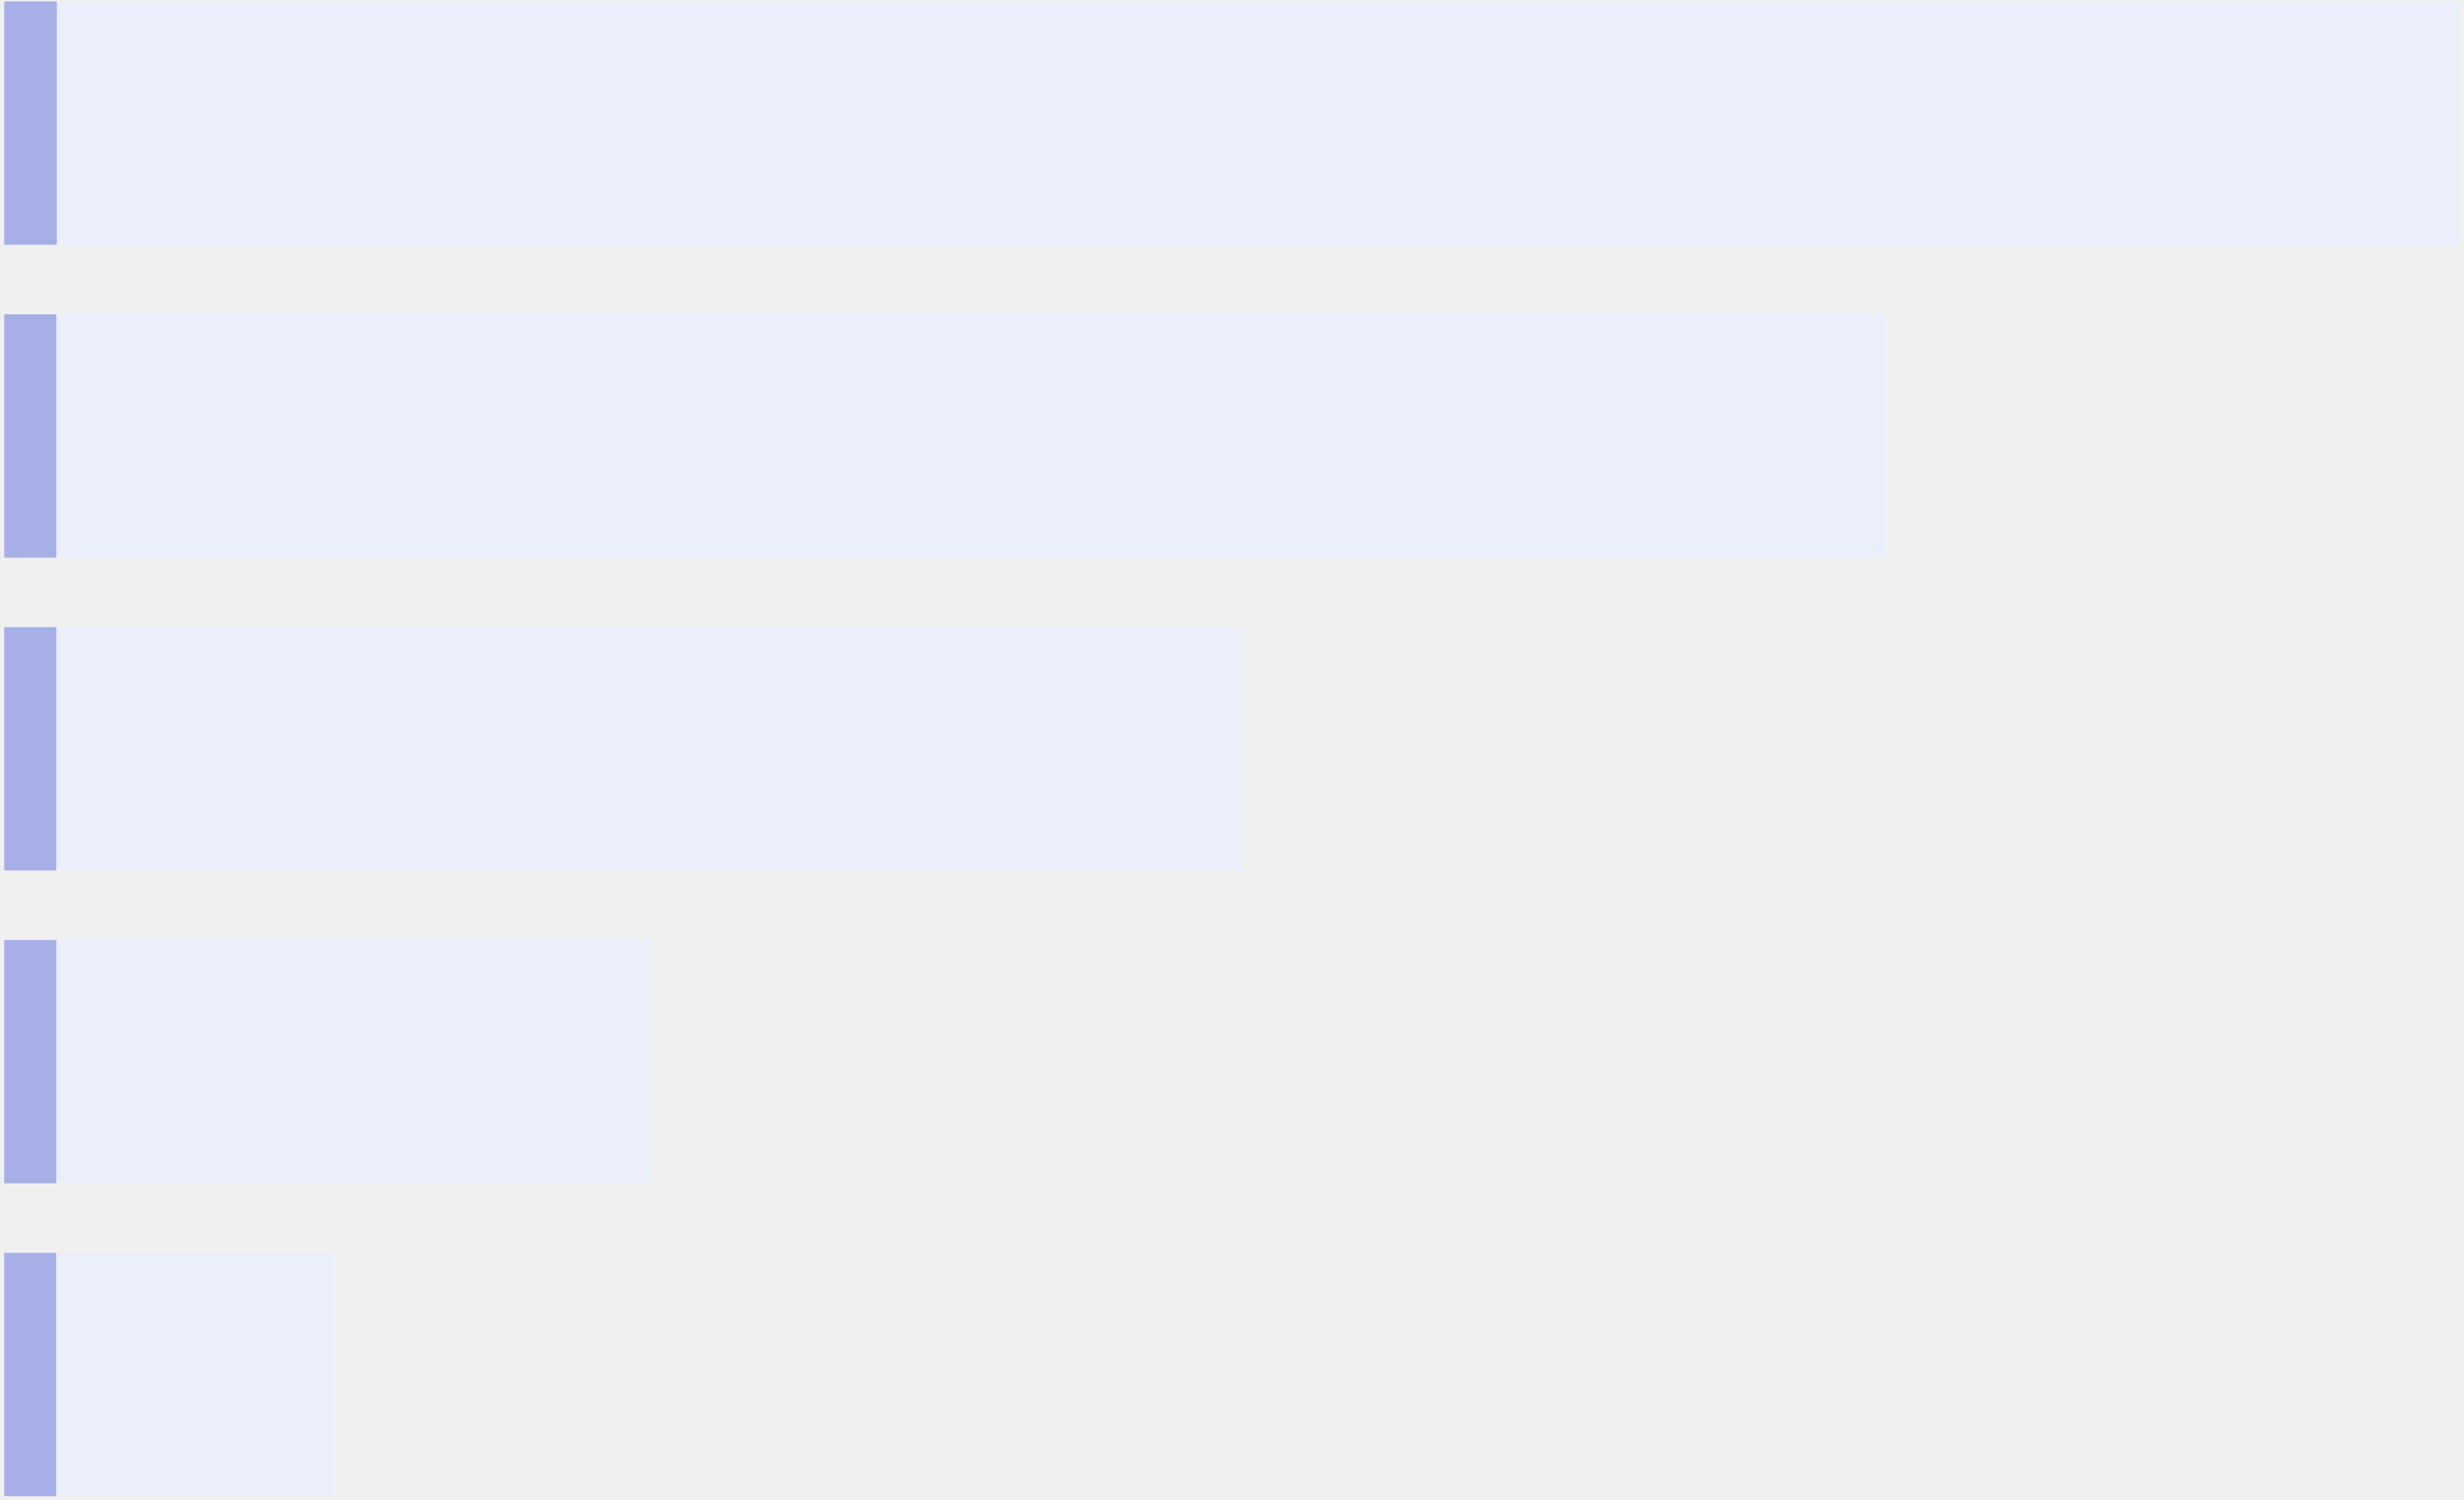
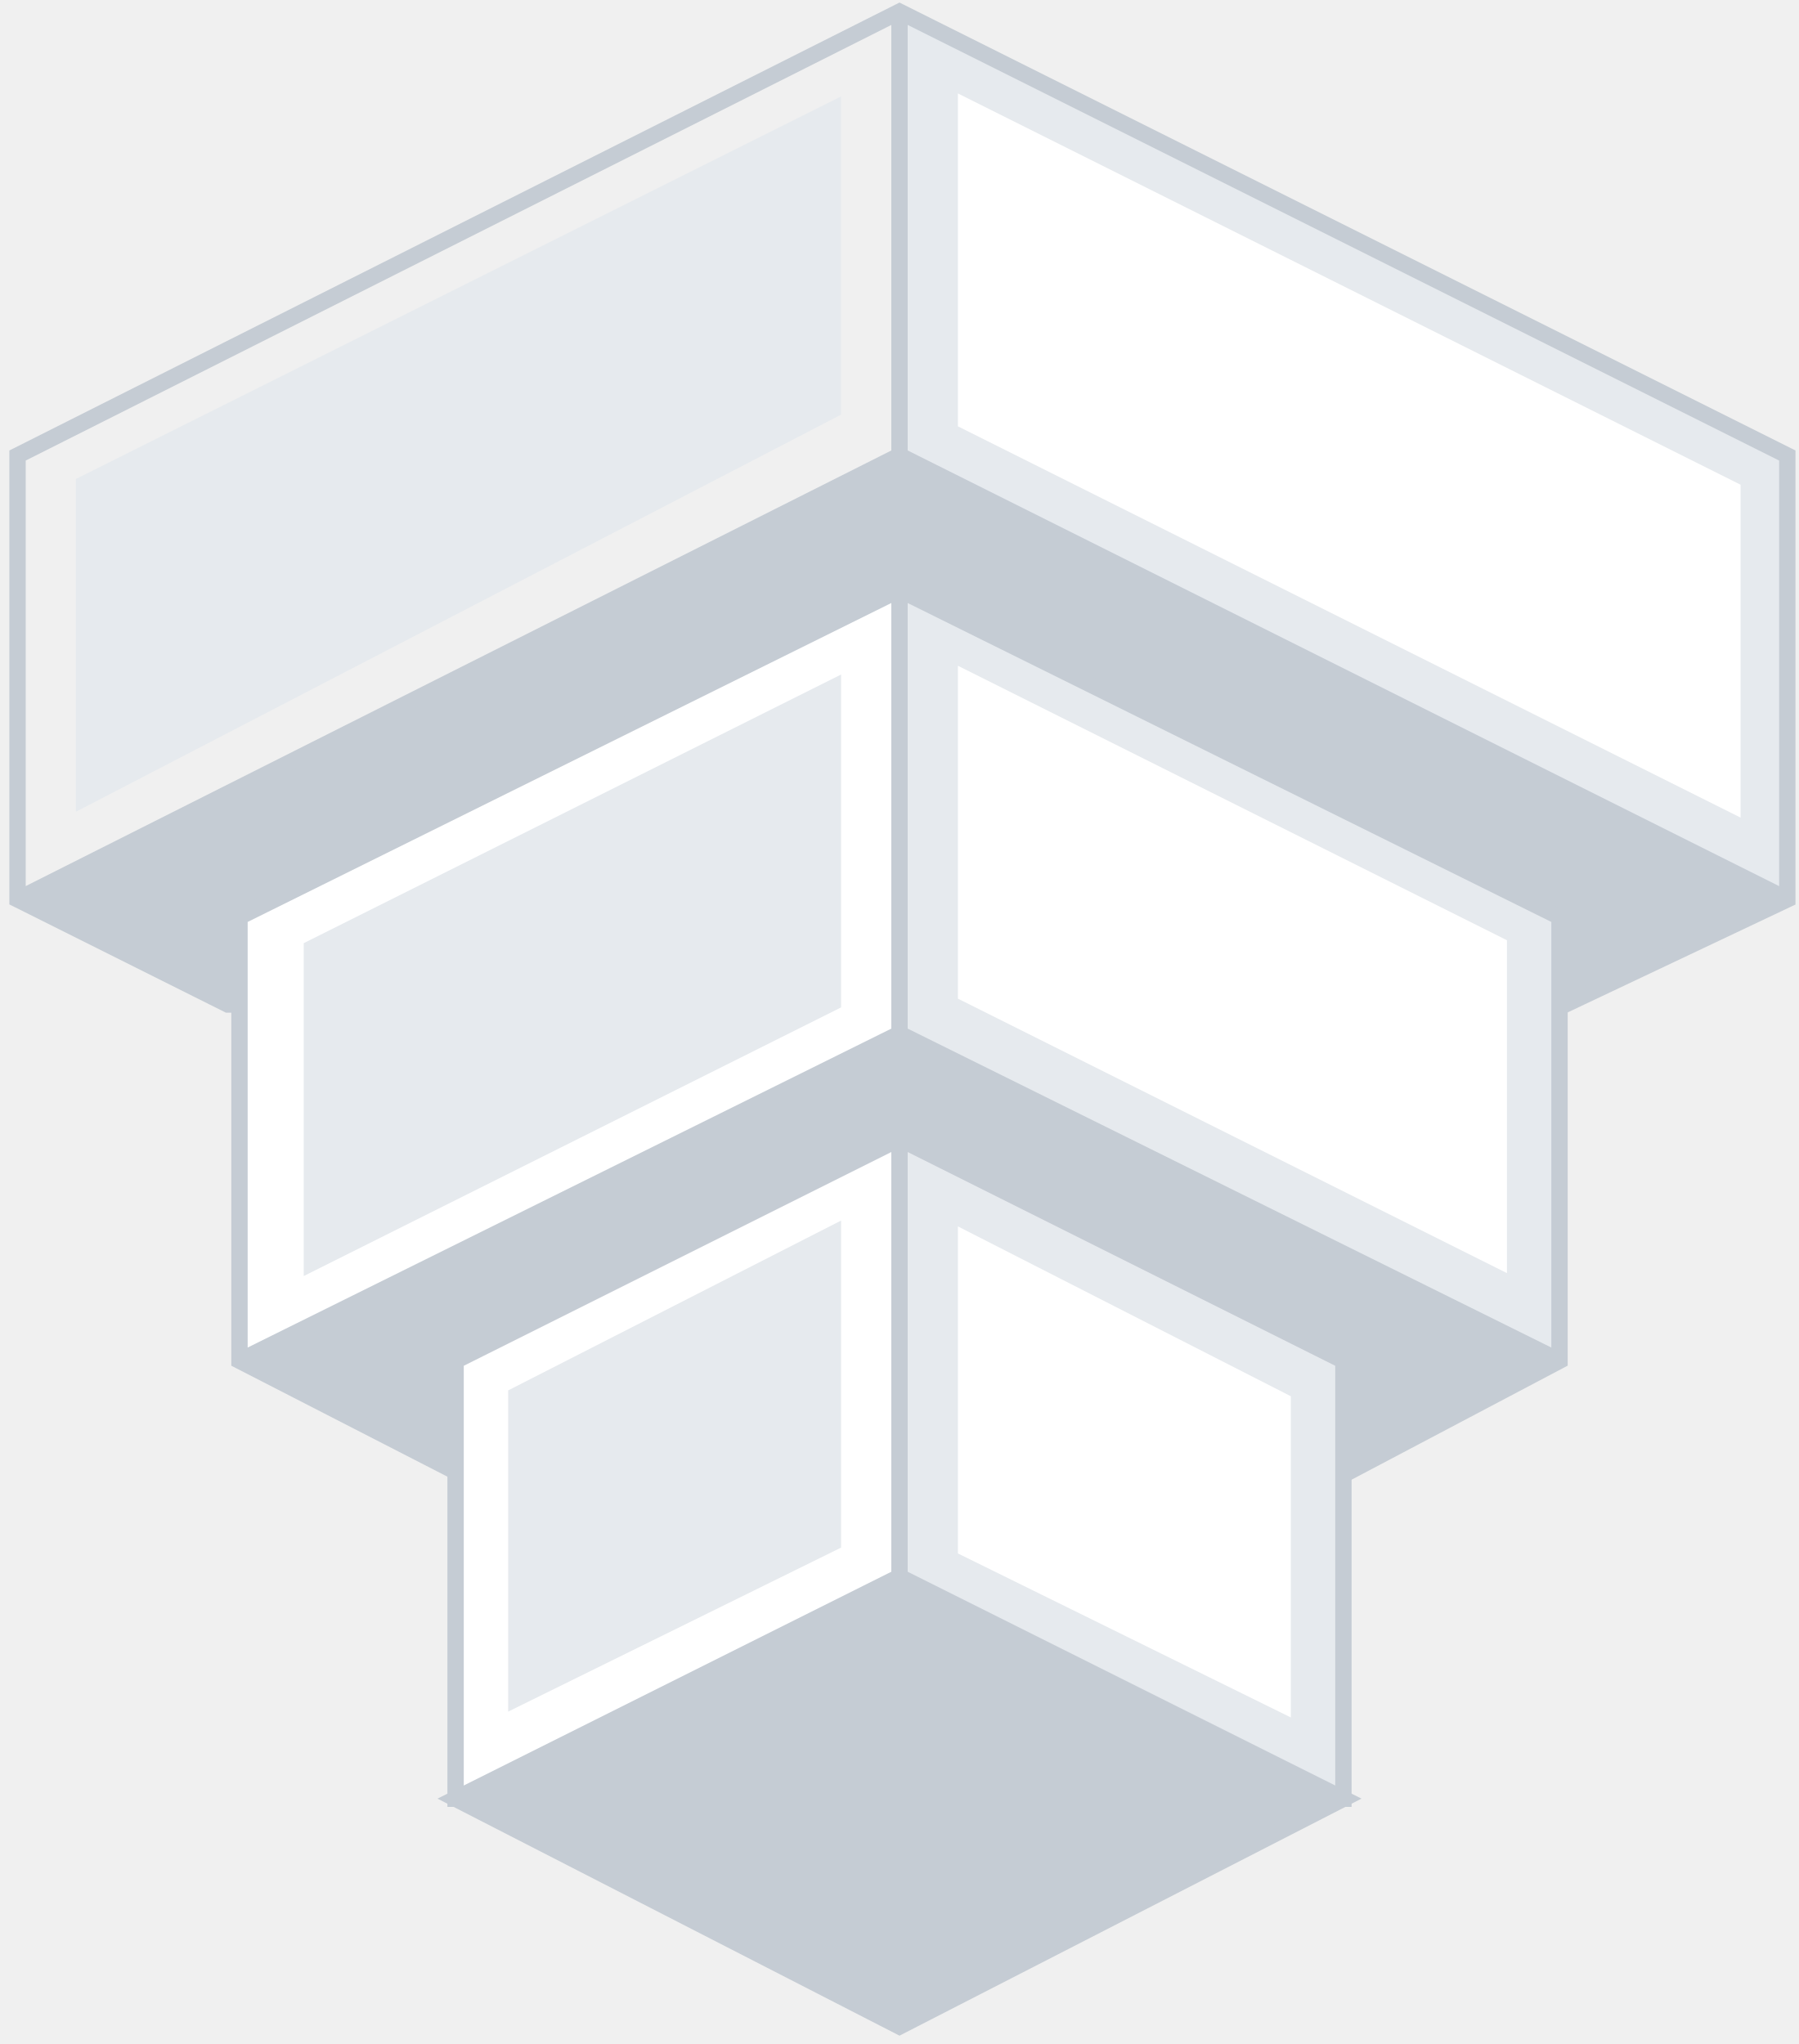
- <svg xmlns="http://www.w3.org/2000/svg" width="465" height="283" viewBox="0 0 465 283" fill="none">
-   <path d="M0.8 23.349L264.714 23.349L338.099 23.349L464.16 23.349" stroke="#EBEFFB" stroke-width="45.926" />
-   <rect opacity="0.5" width="45.926" height="9.926" transform="matrix(-4.37114e-08 1 1 4.37114e-08 0.799805 0.264282)" fill="#646FD4" />
-   <path d="M0.8 82.275L203.056 82.275H259.296L355.906 82.275" stroke="#EBEFFB" stroke-width="45.926" />
-   <rect opacity="0.5" width="45.926" height="9.841" transform="matrix(-4.37114e-08 1 1 4.37114e-08 0.799805 59.3119)" fill="#646FD4" />
-   <path d="M0.8 141.323H133.925H170.942L234.53 141.323" stroke="#EBEFFB" stroke-width="45.926" />
-   <rect opacity="0.5" width="45.926" height="9.841" transform="matrix(-4.37114e-08 1 1 4.37114e-08 0.799805 118.359)" fill="#646FD4" />
-   <path d="M0.8 200.37H70.398H89.751H122.996" stroke="#EBEFFB" stroke-width="45.926" />
-   <rect opacity="0.5" width="45.926" height="9.841" transform="matrix(-4.37114e-08 1 1 4.37114e-08 0.799805 177.407)" fill="#646FD4" />
-   <path d="M0.8 259.418H36.3H46.171H63.128" stroke="#EBEFFB" stroke-width="45.926" />
-   <rect opacity="0.5" width="45.926" height="9.818" transform="matrix(-4.37114e-08 1 1 4.37114e-08 0.799805 236.455)" fill="#646FD4" />
+ <svg xmlns="http://www.w3.org/2000/svg" width="154" height="175" viewBox="0 0 154 175" fill="none">
+   <path d="M77 39L153 77L153 39L77 1L77 39Z" fill="#E6EAEE" />
+   <path d="M134 86L153 77L77 39L1.5 77L19.5 86L134 86Z" fill="#C5CCD4" />
+   <path d="M134 86L134 86.7L134.157 86.7L134.3 86.633L134 86ZM153 77L153.3 77.633L153.7 77.443L153.7 77L153 77ZM1.5 77L0.8 77L0.8 77.433L1.187 77.626L1.5 77ZM19.5 86L19.187 86.626L19.335 86.7L19.5 86.7L19.5 86ZM77 1L77.313 0.374L76.999 0.217L76.685 0.375L77 1ZM1.5 39L1.185 38.375L0.8 38.569L0.8 39L1.5 39ZM153 39L153.7 39L153.7 38.567L153.313 38.374L153 39ZM134.3 86.633L153.3 77.633L152.7 76.367L133.7 85.367L134.3 86.633ZM153.313 76.374L77.313 38.374L76.687 39.626L152.687 77.626L153.313 76.374ZM76.685 38.375L1.185 76.375L1.815 77.625L77.315 39.625L76.685 38.375ZM1.187 77.626L19.187 86.626L19.813 85.374L1.813 76.374L1.187 77.626ZM77.7 39L77.7 1L76.3 1L76.3 39L77.7 39ZM76.685 0.375L1.185 38.375L1.815 39.625L77.315 1.625L76.685 0.375ZM0.8 39L0.8 77L2.2 77L2.2 39L0.8 39ZM76.687 1.626L152.687 39.626L153.313 38.374L77.313 0.374L76.687 1.626ZM152.3 39L152.3 77L153.7 77L153.7 39L152.3 39ZM19.5 86.7L134 86.7L134 85.3L19.5 85.3L19.5 86.7Z" fill="#C5CCD4" />
+   <path d="M77 88.5L133.5 116.5L133.5 78.5L77 50.5L77 88.5Z" fill="#E6EAEE" />
+   <path d="M20.5 116.5L77 88.5L77 50.5L20.5 78.5L20.5 116.5Z" fill="white" />
+   <path d="M133.5 116.5L77 88.5L20.5 116.5L39 126L115.5 126L133.5 116.5Z" fill="#C5CCD4" />
+   <path d="M133.5 116.5L133.827 117.119L134.2 116.922L134.2 116.5L133.5 116.5ZM20.5 116.5L19.8 116.5L19.8 116.927L20.18 117.123L20.5 116.5ZM39 126L38.68 126.623L38.831 126.7L39 126.7L39 126ZM115.5 126L115.5 126.7L115.673 126.7L115.827 126.619L115.5 126ZM77 50.5L77.311 49.873L77 49.719L76.689 49.873L77 50.5ZM20.5 78.5L20.189 77.873L19.8 78.066L19.8 78.5L20.5 78.5ZM133.5 78.5L134.2 78.5L134.2 78.066L133.811 77.873L133.5 78.5ZM133.811 115.873L77.311 87.873L76.689 89.127L133.189 117.127L133.811 115.873ZM76.689 87.873L20.189 115.873L20.811 117.127L77.311 89.127L76.689 87.873ZM20.18 117.123L38.68 126.623L39.32 125.377L20.82 115.877L20.18 117.123ZM133.173 115.881L115.173 125.381L115.827 126.619L133.827 117.119L133.173 115.881ZM77.7 88.5L77.7 50.5L76.3 50.5L76.3 88.5L77.7 88.5ZM76.689 49.873L20.189 77.873L20.811 79.127L77.311 51.127L76.689 49.873ZM19.8 78.5L19.8 116.5L21.2 116.5L21.2 78.5L19.8 78.5ZM76.689 51.127L133.189 79.127L133.811 77.873L77.311 49.873L76.689 51.127ZM132.8 78.5L132.8 116.5L134.2 116.5L134.2 78.5L132.8 78.5ZM115.5 125.3L39 125.3L39 126.7L115.5 126.7L115.5 125.3Z" fill="#C5CCD4" />
+   <path fill-rule="evenodd" clip-rule="evenodd" d="M77 97.5L39 116.5L39 154L77 154L77 97.5Z" fill="white" />
+   <path d="M115 116.5L77 97.5L77 154L115 154L115 116.5Z" fill="#E6EAEE" />
+   <path d="M115 116.5L115.7 116.5L115.7 116.067L115.313 115.874L115 116.5ZM77 97.5L77.313 96.874L77 96.717L76.687 96.874L77 97.5ZM39 116.5L38.687 115.874L38.3 116.067L38.3 116.5L39 116.5ZM39 154L38.3 154L38.3 154.7L39 154.7L39 154ZM115 154L115 154.7L115.7 154.7L115.7 154L115 154ZM115.313 115.874L77.313 96.874L76.687 98.126L114.687 117.126L115.313 115.874ZM76.687 96.874L38.687 115.874L39.313 117.126L77.313 98.126L76.687 96.874ZM38.3 116.5L38.3 154L39.7 154L39.7 116.5L38.3 116.5ZM115.7 154L115.7 116.5L114.3 116.5L114.3 154L115.7 154ZM39 154.7L77 154.7L77 153.3L39 153.3L39 154.7ZM77 154.7L115 154.7L115 153.3L77 153.3L77 154.7ZM76.3 97.5L76.3 154L77.7 154L77.7 97.5L76.3 97.5Z" fill="#C5CCD4" />
+   <path d="M115 154L77 173.5L39 154L77 135L115 154Z" fill="#C5CCD4" stroke="#C5CCD4" stroke-width="1.4" />
+   <path d="M82 8L149 41.5V70L82 36.5V8Z" fill="white" />
+   <path d="M82 57L129 80.5V109L82 85.5V57Z" fill="white" />
+   <path d="M72 8.25L6.5 41V69.5L72 35.5V8.25Z" fill="#E6EAEE" />
+   <path d="M72 57.75L26 80.75V109.25L72 86.25V57.75Z" fill="#E6EAEE" />
+   <path d="M72 104.5L43.5 119.042V146.542L72 132.5V104.5Z" fill="#E6EAEE" />
+   <path d="M82 105L110.5 119.542V147.042L82 133V105Z" fill="white" />
</svg>
